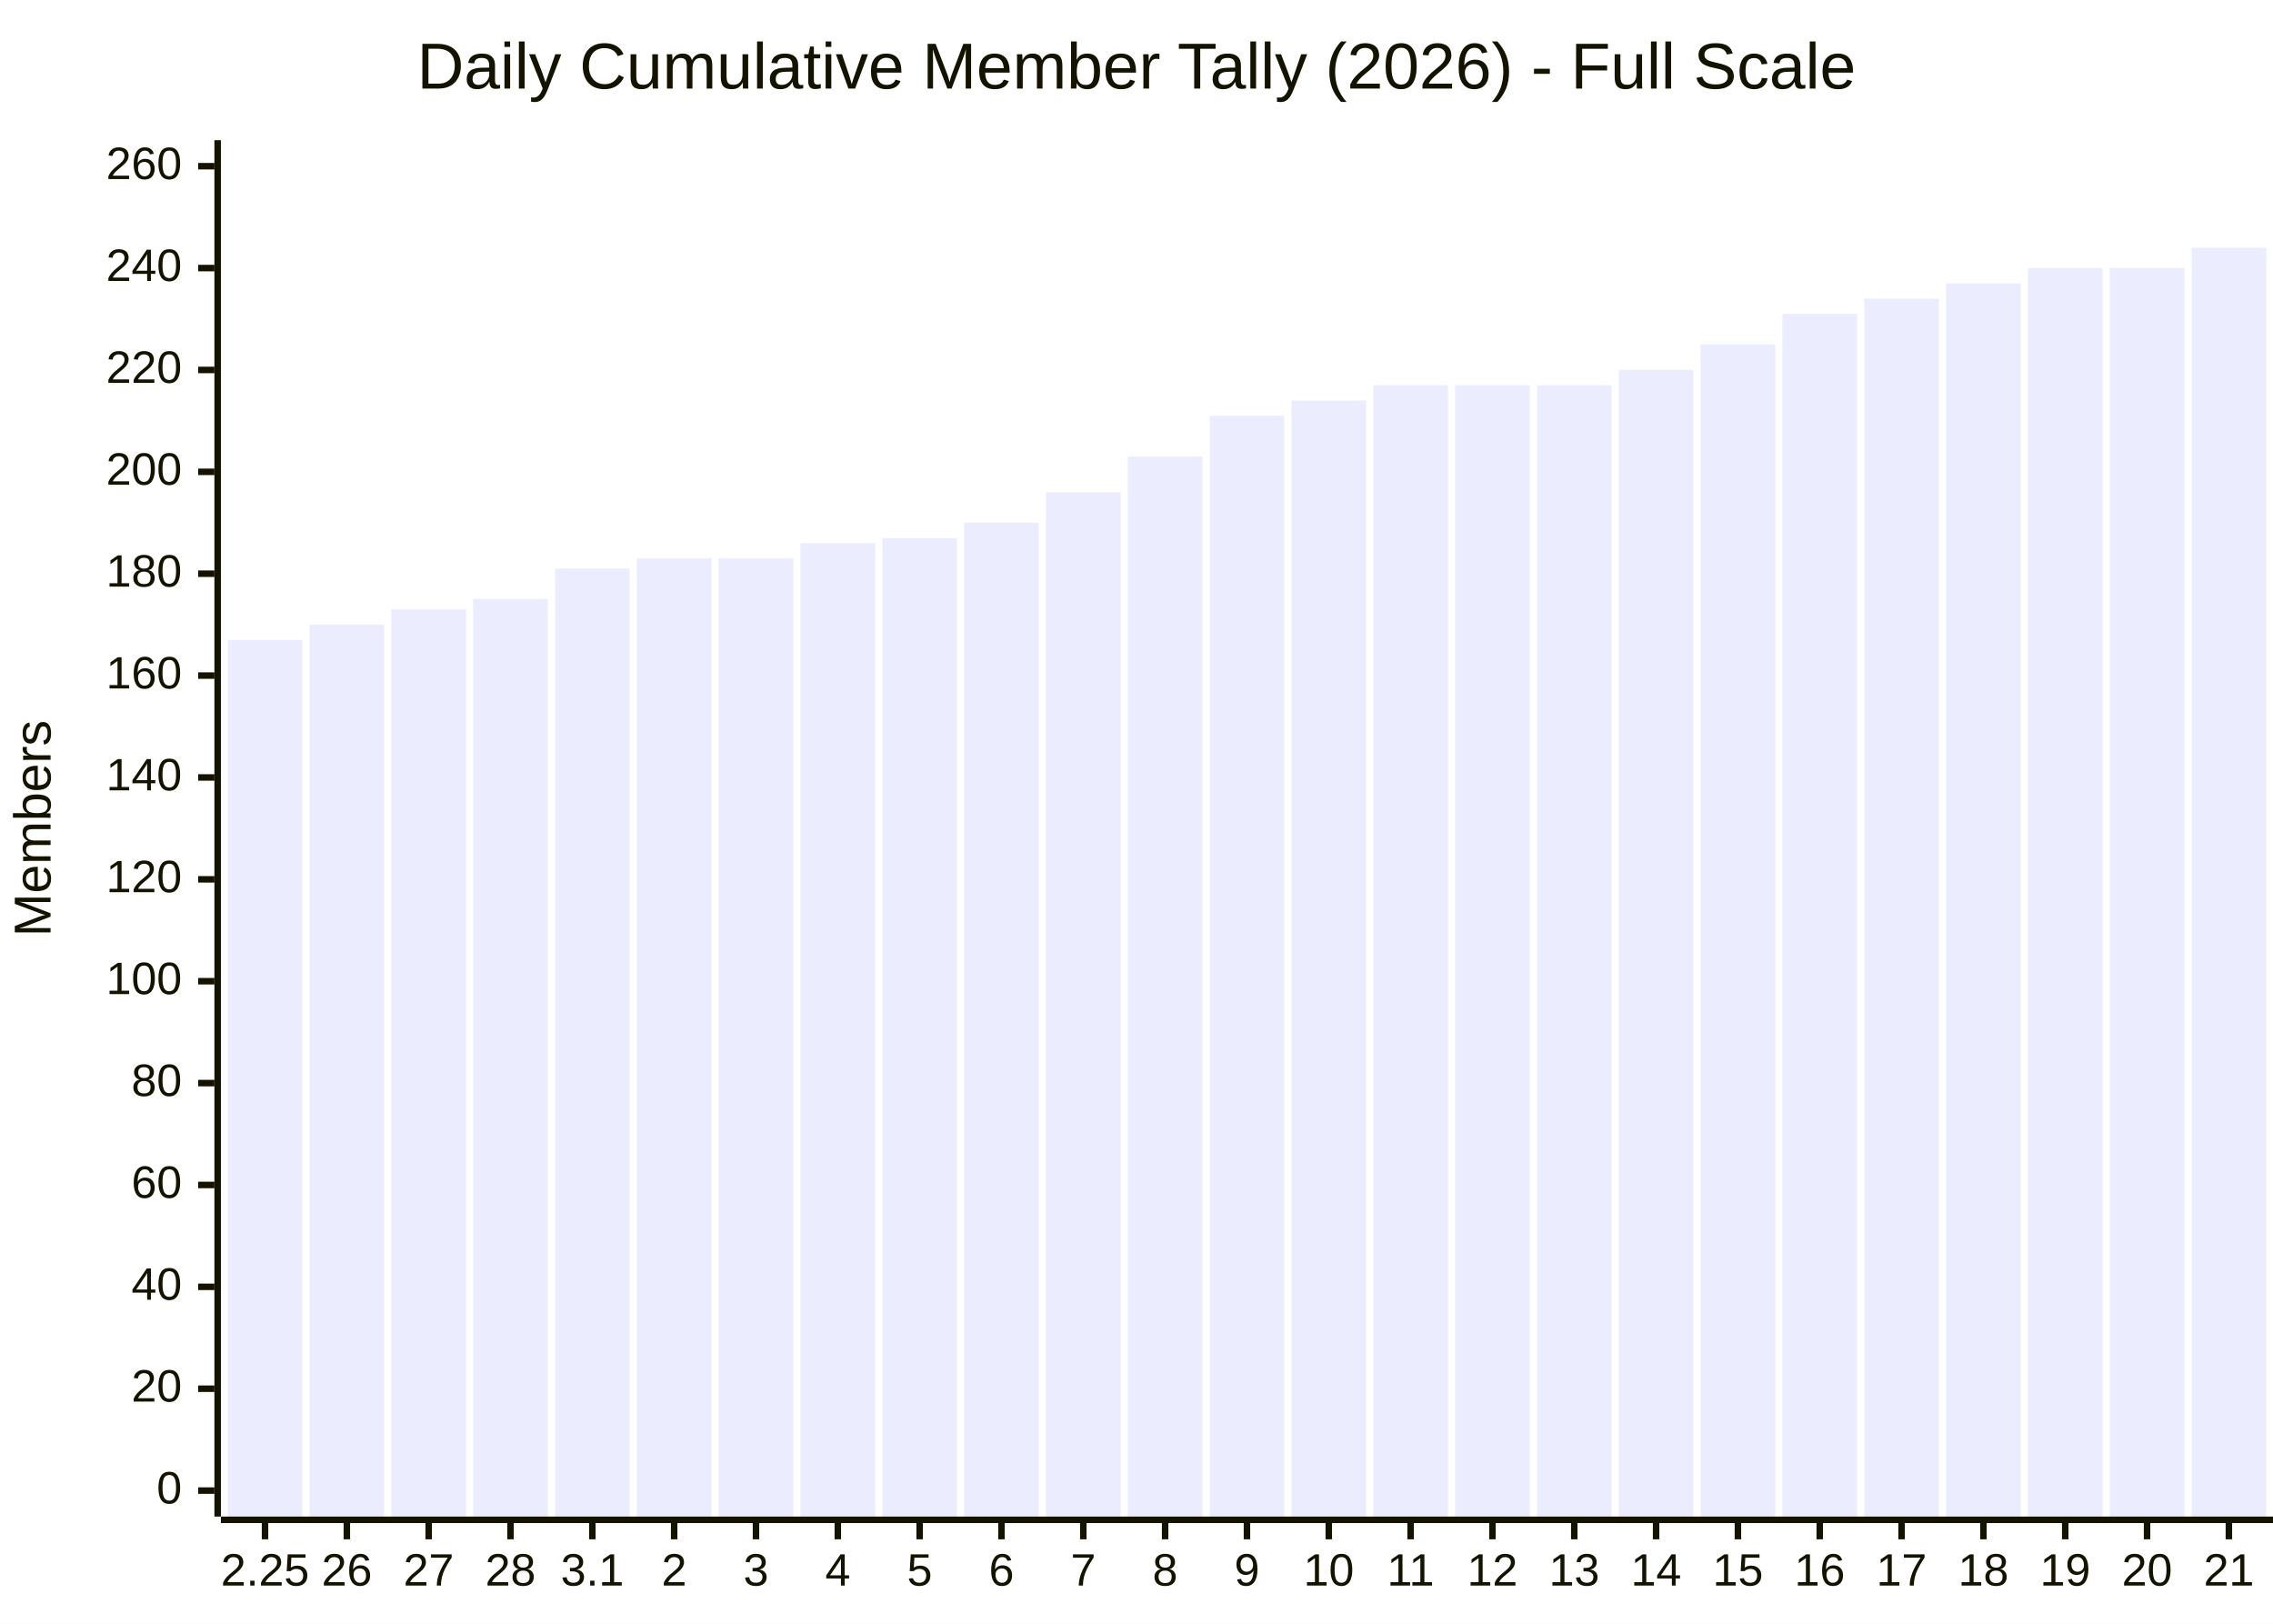
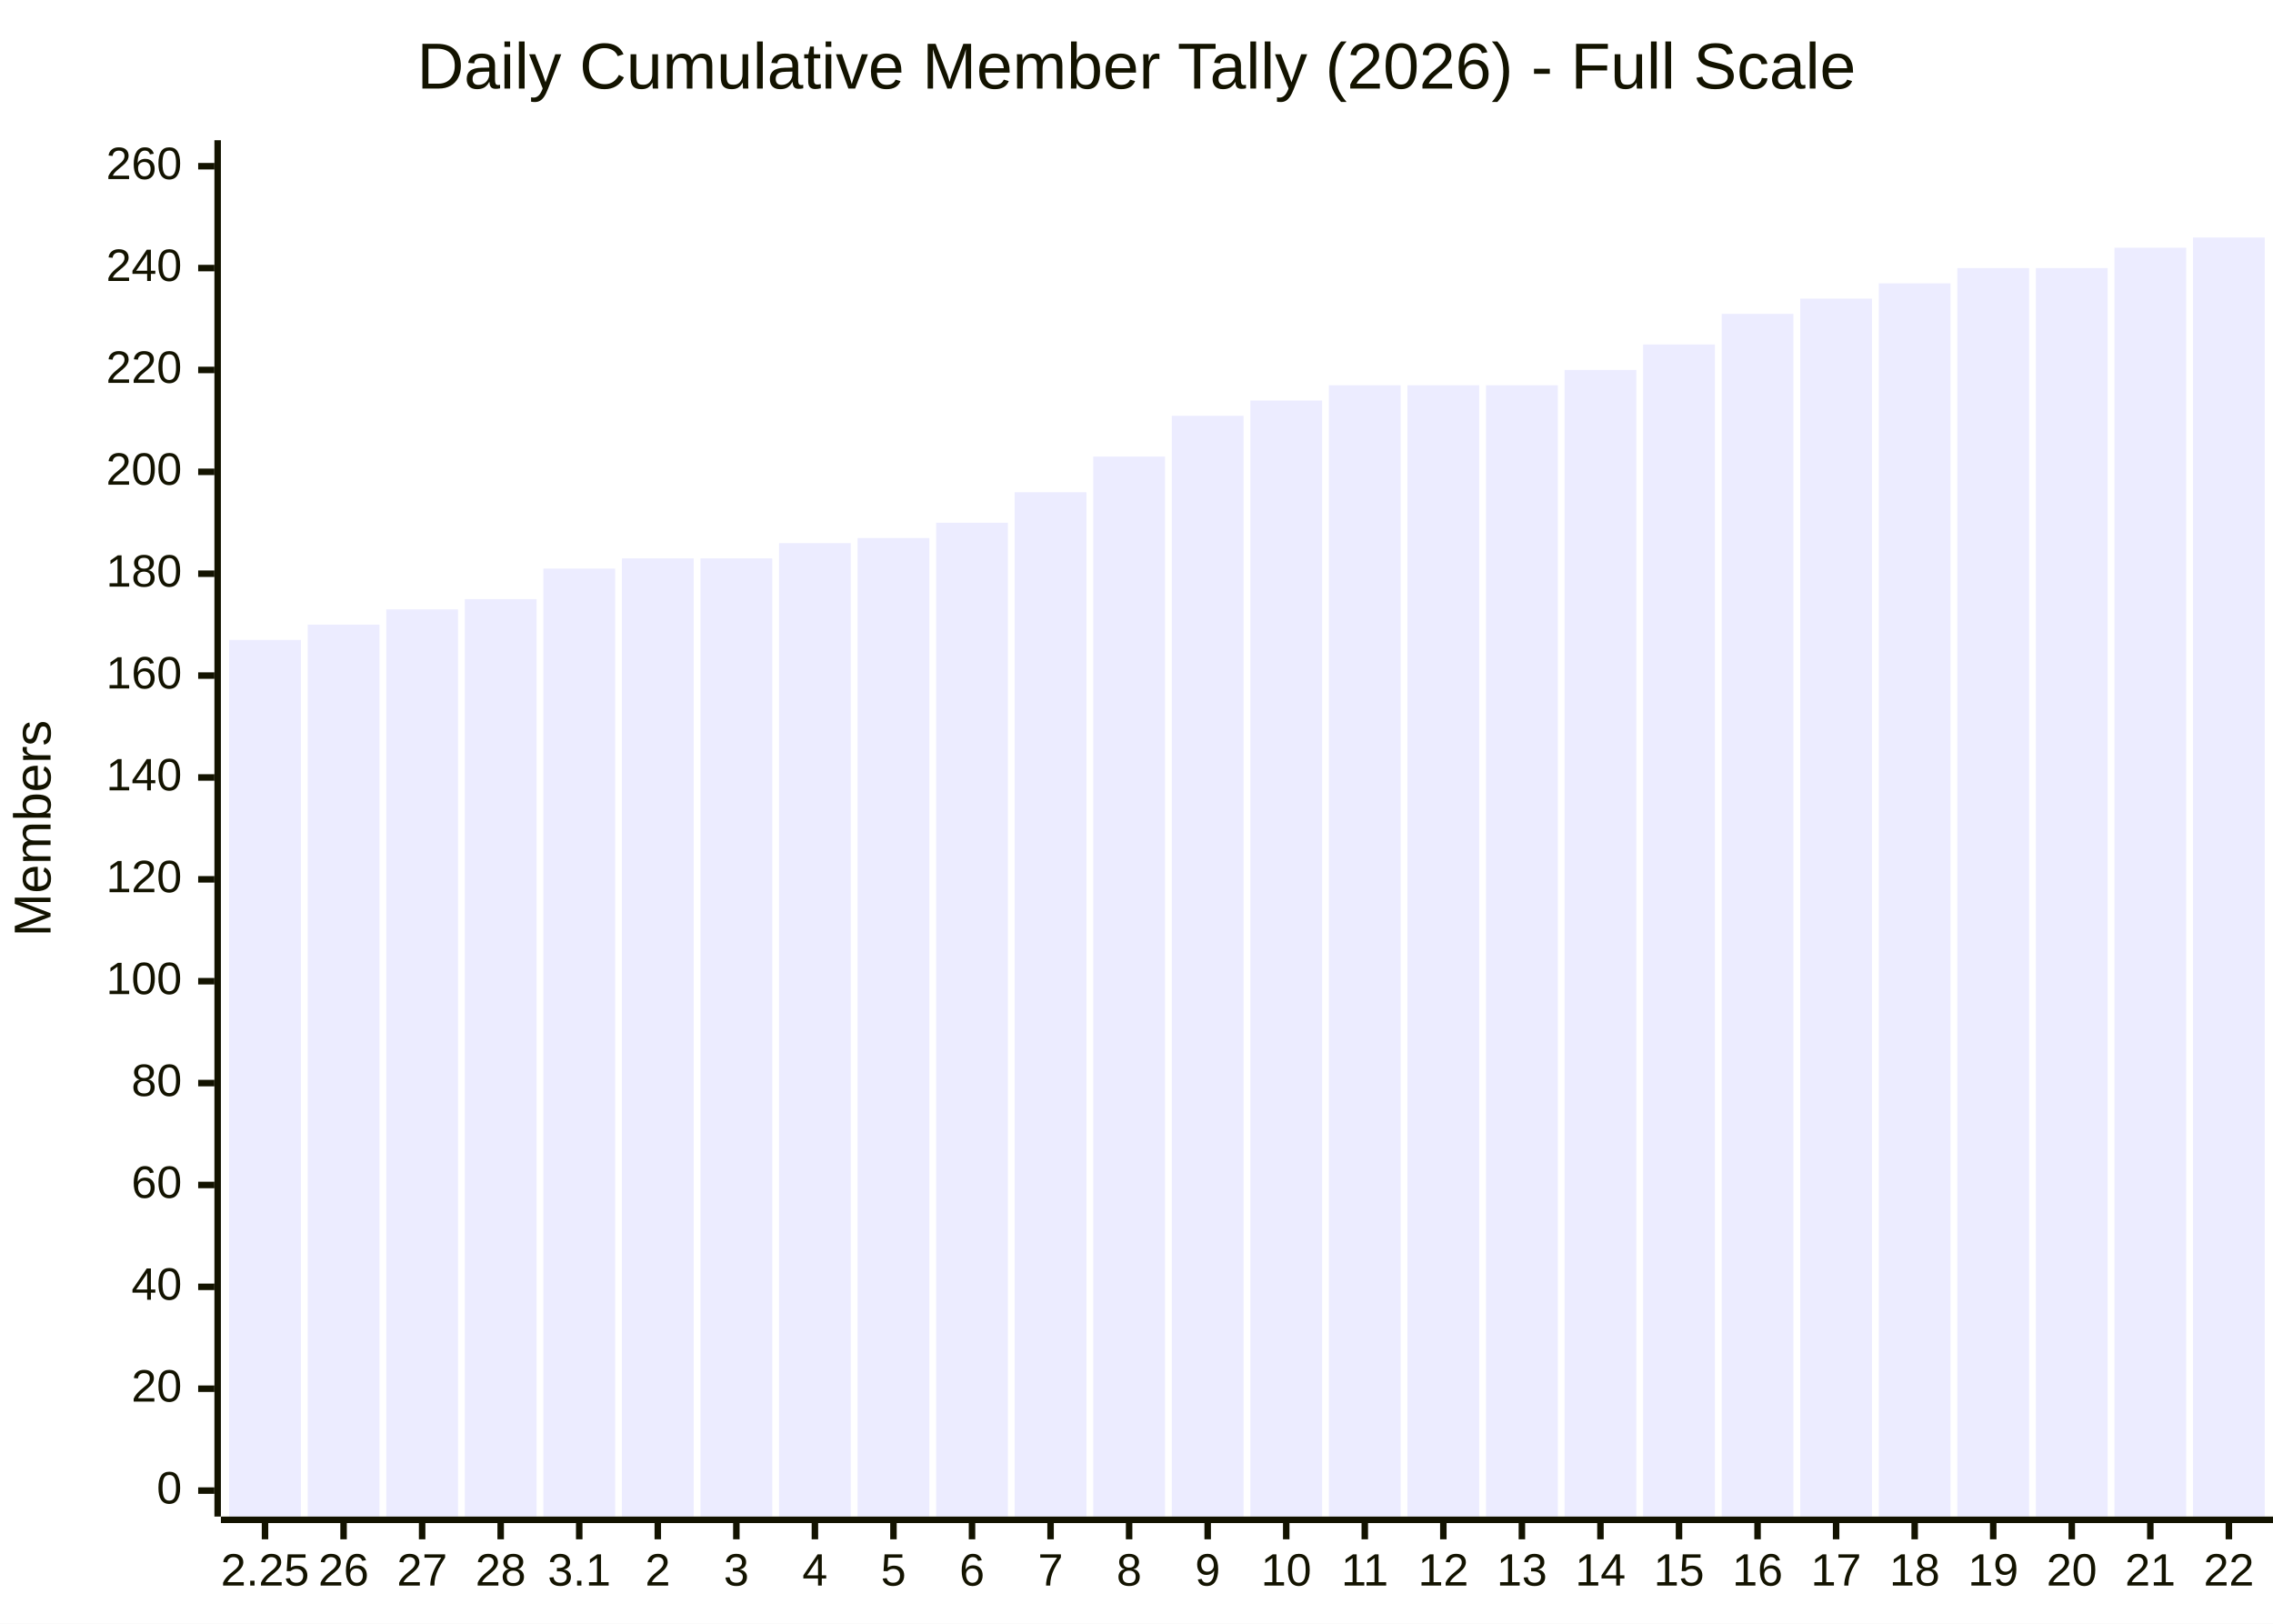
<svg xmlns="http://www.w3.org/2000/svg" id="my-svg" width="100%" style="max-width: 700px; background-color: white;" viewBox="0 0 700 500" role="graphics-document document" aria-roledescription="xychart">
  <style>#my-svg{font-family:"trebuchet ms",verdana,arial,sans-serif;font-size:16px;fill:#333;}@keyframes edge-animation-frame{from{stroke-dashoffset:0;}}@keyframes dash{to{stroke-dashoffset:0;}}#my-svg .edge-animation-slow{stroke-dasharray:9,5!important;stroke-dashoffset:900;animation:dash 50s linear infinite;stroke-linecap:round;}#my-svg .edge-animation-fast{stroke-dasharray:9,5!important;stroke-dashoffset:900;animation:dash 20s linear infinite;stroke-linecap:round;}#my-svg .error-icon{fill:#552222;}#my-svg .error-text{fill:#552222;stroke:#552222;}#my-svg .edge-thickness-normal{stroke-width:1px;}#my-svg .edge-thickness-thick{stroke-width:3.5px;}#my-svg .edge-pattern-solid{stroke-dasharray:0;}#my-svg .edge-thickness-invisible{stroke-width:0;fill:none;}#my-svg .edge-pattern-dashed{stroke-dasharray:3;}#my-svg .edge-pattern-dotted{stroke-dasharray:2;}#my-svg .marker{fill:#333333;stroke:#333333;}#my-svg .marker.cross{stroke:#333333;}#my-svg svg{font-family:"trebuchet ms",verdana,arial,sans-serif;font-size:16px;}#my-svg p{margin:0;}#my-svg :root{--mermaid-font-family:"trebuchet ms",verdana,arial,sans-serif;}</style>
  <g />
  <g class="main">
    <rect width="700" height="500" class="background" fill="white" />
    <g class="chart-title">
      <text x="0" y="0" fill="#131300" font-size="20" dominant-baseline="middle" text-anchor="middle" transform="translate(350, 21.58984) rotate(0)">Daily Cumulative Member Tally (2026) - Full Scale</text>
    </g>
    <g class="plot">
      <g class="bar-plot-0">
-         <rect x="70.126" y="197.054" width="22.982" height="269.946" fill="#ECECFF" stroke="#ECECFF" stroke-width="0" />
-         <rect x="95.326" y="192.348" width="22.982" height="274.652" fill="#ECECFF" stroke="#ECECFF" stroke-width="0" />
-         <rect x="120.526" y="187.643" width="22.982" height="279.357" fill="#ECECFF" stroke="#ECECFF" stroke-width="0" />
-         <rect x="145.726" y="184.506" width="22.982" height="282.494" fill="#ECECFF" stroke="#ECECFF" stroke-width="0" />
-         <rect x="170.926" y="175.094" width="22.982" height="291.906" fill="#ECECFF" stroke="#ECECFF" stroke-width="0" />
-         <rect x="196.125" y="171.957" width="22.982" height="295.043" fill="#ECECFF" stroke="#ECECFF" stroke-width="0" />
-         <rect x="221.325" y="171.957" width="22.982" height="295.043" fill="#ECECFF" stroke="#ECECFF" stroke-width="0" />
-         <rect x="246.525" y="167.252" width="22.982" height="299.748" fill="#ECECFF" stroke="#ECECFF" stroke-width="0" />
-         <rect x="271.725" y="165.683" width="22.982" height="301.317" fill="#ECECFF" stroke="#ECECFF" stroke-width="0" />
-         <rect x="296.925" y="160.977" width="22.982" height="306.023" fill="#ECECFF" stroke="#ECECFF" stroke-width="0" />
-         <rect x="322.125" y="151.566" width="22.982" height="315.434" fill="#ECECFF" stroke="#ECECFF" stroke-width="0" />
-         <rect x="347.325" y="140.586" width="22.982" height="326.414" fill="#ECECFF" stroke="#ECECFF" stroke-width="0" />
-         <rect x="372.524" y="128.038" width="22.982" height="338.962" fill="#ECECFF" stroke="#ECECFF" stroke-width="0" />
-         <rect x="397.724" y="123.333" width="22.982" height="343.667" fill="#ECECFF" stroke="#ECECFF" stroke-width="0" />
-         <rect x="422.924" y="118.627" width="22.982" height="348.373" fill="#ECECFF" stroke="#ECECFF" stroke-width="0" />
-         <rect x="448.124" y="118.627" width="22.982" height="348.373" fill="#ECECFF" stroke="#ECECFF" stroke-width="0" />
-         <rect x="473.324" y="118.627" width="22.982" height="348.373" fill="#ECECFF" stroke="#ECECFF" stroke-width="0" />
-         <rect x="498.524" y="113.921" width="22.982" height="353.079" fill="#ECECFF" stroke="#ECECFF" stroke-width="0" />
-         <rect x="523.724" y="106.079" width="22.982" height="360.921" fill="#ECECFF" stroke="#ECECFF" stroke-width="0" />
-         <rect x="548.924" y="96.667" width="22.982" height="370.333" fill="#ECECFF" stroke="#ECECFF" stroke-width="0" />
-         <rect x="574.123" y="91.962" width="22.982" height="375.038" fill="#ECECFF" stroke="#ECECFF" stroke-width="0" />
-         <rect x="599.323" y="87.256" width="22.982" height="379.744" fill="#ECECFF" stroke="#ECECFF" stroke-width="0" />
-         <rect x="624.523" y="82.55" width="22.982" height="384.45" fill="#ECECFF" stroke="#ECECFF" stroke-width="0" />
-         <rect x="649.723" y="82.55" width="22.982" height="384.45" fill="#ECECFF" stroke="#ECECFF" stroke-width="0" />
-         <rect x="674.923" y="76.276" width="22.982" height="390.724" fill="#ECECFF" stroke="#ECECFF" stroke-width="0" />
+         <rect x="70.568" y="197.054" width="22.098" height="269.946" fill="#ECECFF" stroke="#ECECFF" stroke-width="0" />
+         <rect x="94.76" y="192.348" width="22.098" height="274.652" fill="#ECECFF" stroke="#ECECFF" stroke-width="0" />
+         <rect x="118.952" y="187.643" width="22.098" height="279.357" fill="#ECECFF" stroke="#ECECFF" stroke-width="0" />
+         <rect x="143.144" y="184.506" width="22.098" height="282.494" fill="#ECECFF" stroke="#ECECFF" stroke-width="0" />
+         <rect x="167.336" y="175.094" width="22.098" height="291.906" fill="#ECECFF" stroke="#ECECFF" stroke-width="0" />
+         <rect x="191.527" y="171.957" width="22.098" height="295.043" fill="#ECECFF" stroke="#ECECFF" stroke-width="0" />
+         <rect x="215.719" y="171.957" width="22.098" height="295.043" fill="#ECECFF" stroke="#ECECFF" stroke-width="0" />
+         <rect x="239.911" y="167.252" width="22.098" height="299.748" fill="#ECECFF" stroke="#ECECFF" stroke-width="0" />
+         <rect x="264.103" y="165.683" width="22.098" height="301.317" fill="#ECECFF" stroke="#ECECFF" stroke-width="0" />
+         <rect x="288.295" y="160.977" width="22.098" height="306.023" fill="#ECECFF" stroke="#ECECFF" stroke-width="0" />
+         <rect x="312.487" y="151.566" width="22.098" height="315.434" fill="#ECECFF" stroke="#ECECFF" stroke-width="0" />
+         <rect x="336.679" y="140.586" width="22.098" height="326.414" fill="#ECECFF" stroke="#ECECFF" stroke-width="0" />
+         <rect x="360.871" y="128.038" width="22.098" height="338.962" fill="#ECECFF" stroke="#ECECFF" stroke-width="0" />
+         <rect x="385.062" y="123.333" width="22.098" height="343.667" fill="#ECECFF" stroke="#ECECFF" stroke-width="0" />
+         <rect x="409.254" y="118.627" width="22.098" height="348.373" fill="#ECECFF" stroke="#ECECFF" stroke-width="0" />
+         <rect x="433.446" y="118.627" width="22.098" height="348.373" fill="#ECECFF" stroke="#ECECFF" stroke-width="0" />
+         <rect x="457.638" y="118.627" width="22.098" height="348.373" fill="#ECECFF" stroke="#ECECFF" stroke-width="0" />
+         <rect x="481.83" y="113.921" width="22.098" height="353.079" fill="#ECECFF" stroke="#ECECFF" stroke-width="0" />
+         <rect x="506.022" y="106.079" width="22.098" height="360.921" fill="#ECECFF" stroke="#ECECFF" stroke-width="0" />
+         <rect x="530.214" y="96.667" width="22.098" height="370.333" fill="#ECECFF" stroke="#ECECFF" stroke-width="0" />
+         <rect x="554.406" y="91.962" width="22.098" height="375.038" fill="#ECECFF" stroke="#ECECFF" stroke-width="0" />
+         <rect x="578.597" y="87.256" width="22.098" height="379.744" fill="#ECECFF" stroke="#ECECFF" stroke-width="0" />
+         <rect x="602.789" y="82.55" width="22.098" height="384.45" fill="#ECECFF" stroke="#ECECFF" stroke-width="0" />
+         <rect x="626.981" y="82.55" width="22.098" height="384.45" fill="#ECECFF" stroke="#ECECFF" stroke-width="0" />
+         <rect x="651.173" y="76.276" width="22.098" height="390.724" fill="#ECECFF" stroke="#ECECFF" stroke-width="0" />
+         <rect x="675.365" y="73.139" width="22.098" height="393.861" fill="#ECECFF" stroke="#ECECFF" stroke-width="0" />
      </g>
    </g>
    <g class="bottom-axis">
      <g class="axis-line">
        <path d="M 68.031,468 L 700,468" fill="none" stroke="#131300" stroke-width="2" />
      </g>
      <g class="label">
        <text x="0" y="0" fill="#131300" font-size="14" dominant-baseline="text-before-edge" text-anchor="middle" transform="translate(81.61719, 479) rotate(0)">2.25</text>
-         <text x="0" y="0" fill="#131300" font-size="14" dominant-baseline="text-before-edge" text-anchor="middle" transform="translate(106.8171, 479) rotate(0)">26</text>
-         <text x="0" y="0" fill="#131300" font-size="14" dominant-baseline="text-before-edge" text-anchor="middle" transform="translate(132.0169, 479) rotate(0)">27</text>
-         <text x="0" y="0" fill="#131300" font-size="14" dominant-baseline="text-before-edge" text-anchor="middle" transform="translate(157.2168, 479) rotate(0)">28</text>
-         <text x="0" y="0" fill="#131300" font-size="14" dominant-baseline="text-before-edge" text-anchor="middle" transform="translate(182.4167, 479) rotate(0)">3.1</text>
-         <text x="0" y="0" fill="#131300" font-size="14" dominant-baseline="text-before-edge" text-anchor="middle" transform="translate(207.6165, 479) rotate(0)">2</text>
-         <text x="0" y="0" fill="#131300" font-size="14" dominant-baseline="text-before-edge" text-anchor="middle" transform="translate(232.8164, 479) rotate(0)">3</text>
-         <text x="0" y="0" fill="#131300" font-size="14" dominant-baseline="text-before-edge" text-anchor="middle" transform="translate(258.0163, 479) rotate(0)">4</text>
-         <text x="0" y="0" fill="#131300" font-size="14" dominant-baseline="text-before-edge" text-anchor="middle" transform="translate(283.2161, 479) rotate(0)">5</text>
-         <text x="0" y="0" fill="#131300" font-size="14" dominant-baseline="text-before-edge" text-anchor="middle" transform="translate(308.416, 479) rotate(0)">6</text>
-         <text x="0" y="0" fill="#131300" font-size="14" dominant-baseline="text-before-edge" text-anchor="middle" transform="translate(333.6159, 479) rotate(0)">7</text>
-         <text x="0" y="0" fill="#131300" font-size="14" dominant-baseline="text-before-edge" text-anchor="middle" transform="translate(358.8158, 479) rotate(0)">8</text>
-         <text x="0" y="0" fill="#131300" font-size="14" dominant-baseline="text-before-edge" text-anchor="middle" transform="translate(384.0156, 479) rotate(0)">9</text>
-         <text x="0" y="0" fill="#131300" font-size="14" dominant-baseline="text-before-edge" text-anchor="middle" transform="translate(409.2155, 479) rotate(0)">10</text>
-         <text x="0" y="0" fill="#131300" font-size="14" dominant-baseline="text-before-edge" text-anchor="middle" transform="translate(434.4154, 479) rotate(0)">11</text>
-         <text x="0" y="0" fill="#131300" font-size="14" dominant-baseline="text-before-edge" text-anchor="middle" transform="translate(459.6152, 479) rotate(0)">12</text>
-         <text x="0" y="0" fill="#131300" font-size="14" dominant-baseline="text-before-edge" text-anchor="middle" transform="translate(484.8151, 479) rotate(0)">13</text>
-         <text x="0" y="0" fill="#131300" font-size="14" dominant-baseline="text-before-edge" text-anchor="middle" transform="translate(510.015, 479) rotate(0)">14</text>
-         <text x="0" y="0" fill="#131300" font-size="14" dominant-baseline="text-before-edge" text-anchor="middle" transform="translate(535.2148, 479) rotate(0)">15</text>
-         <text x="0" y="0" fill="#131300" font-size="14" dominant-baseline="text-before-edge" text-anchor="middle" transform="translate(560.4147, 479) rotate(0)">16</text>
-         <text x="0" y="0" fill="#131300" font-size="14" dominant-baseline="text-before-edge" text-anchor="middle" transform="translate(585.6146, 479) rotate(0)">17</text>
-         <text x="0" y="0" fill="#131300" font-size="14" dominant-baseline="text-before-edge" text-anchor="middle" transform="translate(610.8145, 479) rotate(0)">18</text>
-         <text x="0" y="0" fill="#131300" font-size="14" dominant-baseline="text-before-edge" text-anchor="middle" transform="translate(636.0143, 479) rotate(0)">19</text>
-         <text x="0" y="0" fill="#131300" font-size="14" dominant-baseline="text-before-edge" text-anchor="middle" transform="translate(661.2142, 479) rotate(0)">20</text>
-         <text x="0" y="0" fill="#131300" font-size="14" dominant-baseline="text-before-edge" text-anchor="middle" transform="translate(686.4141, 479) rotate(0)">21</text>
+         <text x="0" y="0" fill="#131300" font-size="14" dominant-baseline="text-before-edge" text-anchor="middle" transform="translate(105.8091, 479) rotate(0)">26</text>
+         <text x="0" y="0" fill="#131300" font-size="14" dominant-baseline="text-before-edge" text-anchor="middle" transform="translate(130.0009, 479) rotate(0)">27</text>
+         <text x="0" y="0" fill="#131300" font-size="14" dominant-baseline="text-before-edge" text-anchor="middle" transform="translate(154.1928, 479) rotate(0)">28</text>
+         <text x="0" y="0" fill="#131300" font-size="14" dominant-baseline="text-before-edge" text-anchor="middle" transform="translate(178.3847, 479) rotate(0)">3.1</text>
+         <text x="0" y="0" fill="#131300" font-size="14" dominant-baseline="text-before-edge" text-anchor="middle" transform="translate(202.5766, 479) rotate(0)">2</text>
+         <text x="0" y="0" fill="#131300" font-size="14" dominant-baseline="text-before-edge" text-anchor="middle" transform="translate(226.7684, 479) rotate(0)">3</text>
+         <text x="0" y="0" fill="#131300" font-size="14" dominant-baseline="text-before-edge" text-anchor="middle" transform="translate(250.9603, 479) rotate(0)">4</text>
+         <text x="0" y="0" fill="#131300" font-size="14" dominant-baseline="text-before-edge" text-anchor="middle" transform="translate(275.1522, 479) rotate(0)">5</text>
+         <text x="0" y="0" fill="#131300" font-size="14" dominant-baseline="text-before-edge" text-anchor="middle" transform="translate(299.3441, 479) rotate(0)">6</text>
+         <text x="0" y="0" fill="#131300" font-size="14" dominant-baseline="text-before-edge" text-anchor="middle" transform="translate(323.5359, 479) rotate(0)">7</text>
+         <text x="0" y="0" fill="#131300" font-size="14" dominant-baseline="text-before-edge" text-anchor="middle" transform="translate(347.7278, 479) rotate(0)">8</text>
+         <text x="0" y="0" fill="#131300" font-size="14" dominant-baseline="text-before-edge" text-anchor="middle" transform="translate(371.9197, 479) rotate(0)">9</text>
+         <text x="0" y="0" fill="#131300" font-size="14" dominant-baseline="text-before-edge" text-anchor="middle" transform="translate(396.1116, 479) rotate(0)">10</text>
+         <text x="0" y="0" fill="#131300" font-size="14" dominant-baseline="text-before-edge" text-anchor="middle" transform="translate(420.3034, 479) rotate(0)">11</text>
+         <text x="0" y="0" fill="#131300" font-size="14" dominant-baseline="text-before-edge" text-anchor="middle" transform="translate(444.4953, 479) rotate(0)">12</text>
+         <text x="0" y="0" fill="#131300" font-size="14" dominant-baseline="text-before-edge" text-anchor="middle" transform="translate(468.6872, 479) rotate(0)">13</text>
+         <text x="0" y="0" fill="#131300" font-size="14" dominant-baseline="text-before-edge" text-anchor="middle" transform="translate(492.8791, 479) rotate(0)">14</text>
+         <text x="0" y="0" fill="#131300" font-size="14" dominant-baseline="text-before-edge" text-anchor="middle" transform="translate(517.0709, 479) rotate(0)">15</text>
+         <text x="0" y="0" fill="#131300" font-size="14" dominant-baseline="text-before-edge" text-anchor="middle" transform="translate(541.2628, 479) rotate(0)">16</text>
+         <text x="0" y="0" fill="#131300" font-size="14" dominant-baseline="text-before-edge" text-anchor="middle" transform="translate(565.4547, 479) rotate(0)">17</text>
+         <text x="0" y="0" fill="#131300" font-size="14" dominant-baseline="text-before-edge" text-anchor="middle" transform="translate(589.6466, 479) rotate(0)">18</text>
+         <text x="0" y="0" fill="#131300" font-size="14" dominant-baseline="text-before-edge" text-anchor="middle" transform="translate(613.8384, 479) rotate(0)">19</text>
+         <text x="0" y="0" fill="#131300" font-size="14" dominant-baseline="text-before-edge" text-anchor="middle" transform="translate(638.0303, 479) rotate(0)">20</text>
+         <text x="0" y="0" fill="#131300" font-size="14" dominant-baseline="text-before-edge" text-anchor="middle" transform="translate(662.2222, 479) rotate(0)">21</text>
+         <text x="0" y="0" fill="#131300" font-size="14" dominant-baseline="text-before-edge" text-anchor="middle" transform="translate(686.4141, 479) rotate(0)">22</text>
      </g>
      <g class="ticks">
        <path d="M 81.617,469 L 81.617,474" fill="none" stroke="#131300" stroke-width="2" />
-         <path d="M 106.817,469 L 106.817,474" fill="none" stroke="#131300" stroke-width="2" />
-         <path d="M 132.017,469 L 132.017,474" fill="none" stroke="#131300" stroke-width="2" />
-         <path d="M 157.217,469 L 157.217,474" fill="none" stroke="#131300" stroke-width="2" />
-         <path d="M 182.417,469 L 182.417,474" fill="none" stroke="#131300" stroke-width="2" />
-         <path d="M 207.617,469 L 207.617,474" fill="none" stroke="#131300" stroke-width="2" />
-         <path d="M 232.816,469 L 232.816,474" fill="none" stroke="#131300" stroke-width="2" />
-         <path d="M 258.016,469 L 258.016,474" fill="none" stroke="#131300" stroke-width="2" />
-         <path d="M 283.216,469 L 283.216,474" fill="none" stroke="#131300" stroke-width="2" />
-         <path d="M 308.416,469 L 308.416,474" fill="none" stroke="#131300" stroke-width="2" />
-         <path d="M 333.616,469 L 333.616,474" fill="none" stroke="#131300" stroke-width="2" />
-         <path d="M 358.816,469 L 358.816,474" fill="none" stroke="#131300" stroke-width="2" />
-         <path d="M 384.016,469 L 384.016,474" fill="none" stroke="#131300" stroke-width="2" />
-         <path d="M 409.215,469 L 409.215,474" fill="none" stroke="#131300" stroke-width="2" />
-         <path d="M 434.415,469 L 434.415,474" fill="none" stroke="#131300" stroke-width="2" />
-         <path d="M 459.615,469 L 459.615,474" fill="none" stroke="#131300" stroke-width="2" />
-         <path d="M 484.815,469 L 484.815,474" fill="none" stroke="#131300" stroke-width="2" />
-         <path d="M 510.015,469 L 510.015,474" fill="none" stroke="#131300" stroke-width="2" />
-         <path d="M 535.215,469 L 535.215,474" fill="none" stroke="#131300" stroke-width="2" />
-         <path d="M 560.415,469 L 560.415,474" fill="none" stroke="#131300" stroke-width="2" />
-         <path d="M 585.615,469 L 585.615,474" fill="none" stroke="#131300" stroke-width="2" />
-         <path d="M 610.814,469 L 610.814,474" fill="none" stroke="#131300" stroke-width="2" />
-         <path d="M 636.014,469 L 636.014,474" fill="none" stroke="#131300" stroke-width="2" />
-         <path d="M 661.214,469 L 661.214,474" fill="none" stroke="#131300" stroke-width="2" />
+         <path d="M 105.809,469 L 105.809,474" fill="none" stroke="#131300" stroke-width="2" />
+         <path d="M 130.001,469 L 130.001,474" fill="none" stroke="#131300" stroke-width="2" />
+         <path d="M 154.193,469 L 154.193,474" fill="none" stroke="#131300" stroke-width="2" />
+         <path d="M 178.385,469 L 178.385,474" fill="none" stroke="#131300" stroke-width="2" />
+         <path d="M 202.577,469 L 202.577,474" fill="none" stroke="#131300" stroke-width="2" />
+         <path d="M 226.768,469 L 226.768,474" fill="none" stroke="#131300" stroke-width="2" />
+         <path d="M 250.96,469 L 250.96,474" fill="none" stroke="#131300" stroke-width="2" />
+         <path d="M 275.152,469 L 275.152,474" fill="none" stroke="#131300" stroke-width="2" />
+         <path d="M 299.344,469 L 299.344,474" fill="none" stroke="#131300" stroke-width="2" />
+         <path d="M 323.536,469 L 323.536,474" fill="none" stroke="#131300" stroke-width="2" />
+         <path d="M 347.728,469 L 347.728,474" fill="none" stroke="#131300" stroke-width="2" />
+         <path d="M 371.92,469 L 371.92,474" fill="none" stroke="#131300" stroke-width="2" />
+         <path d="M 396.112,469 L 396.112,474" fill="none" stroke="#131300" stroke-width="2" />
+         <path d="M 420.303,469 L 420.303,474" fill="none" stroke="#131300" stroke-width="2" />
+         <path d="M 444.495,469 L 444.495,474" fill="none" stroke="#131300" stroke-width="2" />
+         <path d="M 468.687,469 L 468.687,474" fill="none" stroke="#131300" stroke-width="2" />
+         <path d="M 492.879,469 L 492.879,474" fill="none" stroke="#131300" stroke-width="2" />
+         <path d="M 517.071,469 L 517.071,474" fill="none" stroke="#131300" stroke-width="2" />
+         <path d="M 541.263,469 L 541.263,474" fill="none" stroke="#131300" stroke-width="2" />
+         <path d="M 565.455,469 L 565.455,474" fill="none" stroke="#131300" stroke-width="2" />
+         <path d="M 589.647,469 L 589.647,474" fill="none" stroke="#131300" stroke-width="2" />
+         <path d="M 613.838,469 L 613.838,474" fill="none" stroke="#131300" stroke-width="2" />
+         <path d="M 638.03,469 L 638.03,474" fill="none" stroke="#131300" stroke-width="2" />
+         <path d="M 662.222,469 L 662.222,474" fill="none" stroke="#131300" stroke-width="2" />
        <path d="M 686.414,469 L 686.414,474" fill="none" stroke="#131300" stroke-width="2" />
      </g>
    </g>
    <g class="left-axis">
      <g class="axisl-line">
        <path d="M 67.031,43.18 L 67.031,467" fill="none" stroke="#131300" stroke-width="2" />
      </g>
      <g class="label">
        <text x="0" y="0" fill="#131300" font-size="14" dominant-baseline="middle" text-anchor="end" transform="translate(56.03125, 51.17969) rotate(0)">260</text>
        <text x="0" y="0" fill="#131300" font-size="14" dominant-baseline="middle" text-anchor="end" transform="translate(56.03125, 82.55048) rotate(0)">240</text>
        <text x="0" y="0" fill="#131300" font-size="14" dominant-baseline="middle" text-anchor="end" transform="translate(56.03125, 113.9213) rotate(0)">220</text>
        <text x="0" y="0" fill="#131300" font-size="14" dominant-baseline="middle" text-anchor="end" transform="translate(56.03125, 145.2921) rotate(0)">200</text>
        <text x="0" y="0" fill="#131300" font-size="14" dominant-baseline="middle" text-anchor="end" transform="translate(56.03125, 176.6629) rotate(0)">180</text>
        <text x="0" y="0" fill="#131300" font-size="14" dominant-baseline="middle" text-anchor="end" transform="translate(56.03125, 208.0337) rotate(0)">160</text>
        <text x="0" y="0" fill="#131300" font-size="14" dominant-baseline="middle" text-anchor="end" transform="translate(56.03125, 239.4044) rotate(0)">140</text>
        <text x="0" y="0" fill="#131300" font-size="14" dominant-baseline="middle" text-anchor="end" transform="translate(56.03125, 270.7752) rotate(0)">120</text>
        <text x="0" y="0" fill="#131300" font-size="14" dominant-baseline="middle" text-anchor="end" transform="translate(56.03125, 302.146) rotate(0)">100</text>
        <text x="0" y="0" fill="#131300" font-size="14" dominant-baseline="middle" text-anchor="end" transform="translate(56.03125, 333.5168) rotate(0)">80</text>
        <text x="0" y="0" fill="#131300" font-size="14" dominant-baseline="middle" text-anchor="end" transform="translate(56.03125, 364.8876) rotate(0)">60</text>
        <text x="0" y="0" fill="#131300" font-size="14" dominant-baseline="middle" text-anchor="end" transform="translate(56.03125, 396.2584) rotate(0)">40</text>
        <text x="0" y="0" fill="#131300" font-size="14" dominant-baseline="middle" text-anchor="end" transform="translate(56.03125, 427.6292) rotate(0)">20</text>
        <text x="0" y="0" fill="#131300" font-size="14" dominant-baseline="middle" text-anchor="end" transform="translate(56.03125, 459) rotate(0)">0</text>
      </g>
      <g class="ticks">
        <path d="M 66.031,51.18 L 61.031,51.18" fill="none" stroke="#131300" stroke-width="2" />
        <path d="M 66.031,82.55 L 61.031,82.55" fill="none" stroke="#131300" stroke-width="2" />
        <path d="M 66.031,113.921 L 61.031,113.921" fill="none" stroke="#131300" stroke-width="2" />
        <path d="M 66.031,145.292 L 61.031,145.292" fill="none" stroke="#131300" stroke-width="2" />
        <path d="M 66.031,176.663 L 61.031,176.663" fill="none" stroke="#131300" stroke-width="2" />
        <path d="M 66.031,208.034 L 61.031,208.034" fill="none" stroke="#131300" stroke-width="2" />
        <path d="M 66.031,239.404 L 61.031,239.404" fill="none" stroke="#131300" stroke-width="2" />
        <path d="M 66.031,270.775 L 61.031,270.775" fill="none" stroke="#131300" stroke-width="2" />
        <path d="M 66.031,302.146 L 61.031,302.146" fill="none" stroke="#131300" stroke-width="2" />
        <path d="M 66.031,333.517 L 61.031,333.517" fill="none" stroke="#131300" stroke-width="2" />
        <path d="M 66.031,364.888 L 61.031,364.888" fill="none" stroke="#131300" stroke-width="2" />
        <path d="M 66.031,396.258 L 61.031,396.258" fill="none" stroke="#131300" stroke-width="2" />
        <path d="M 66.031,427.629 L 61.031,427.629" fill="none" stroke="#131300" stroke-width="2" />
        <path d="M 66.031,459 L 61.031,459" fill="none" stroke="#131300" stroke-width="2" />
      </g>
      <g class="title">
        <text x="0" y="0" fill="#131300" font-size="16" dominant-baseline="text-before-edge" text-anchor="middle" transform="translate(5, 255.0898) rotate(270)">Members</text>
      </g>
    </g>
  </g>
  <g class="mermaid-tmp-group" />
</svg>
